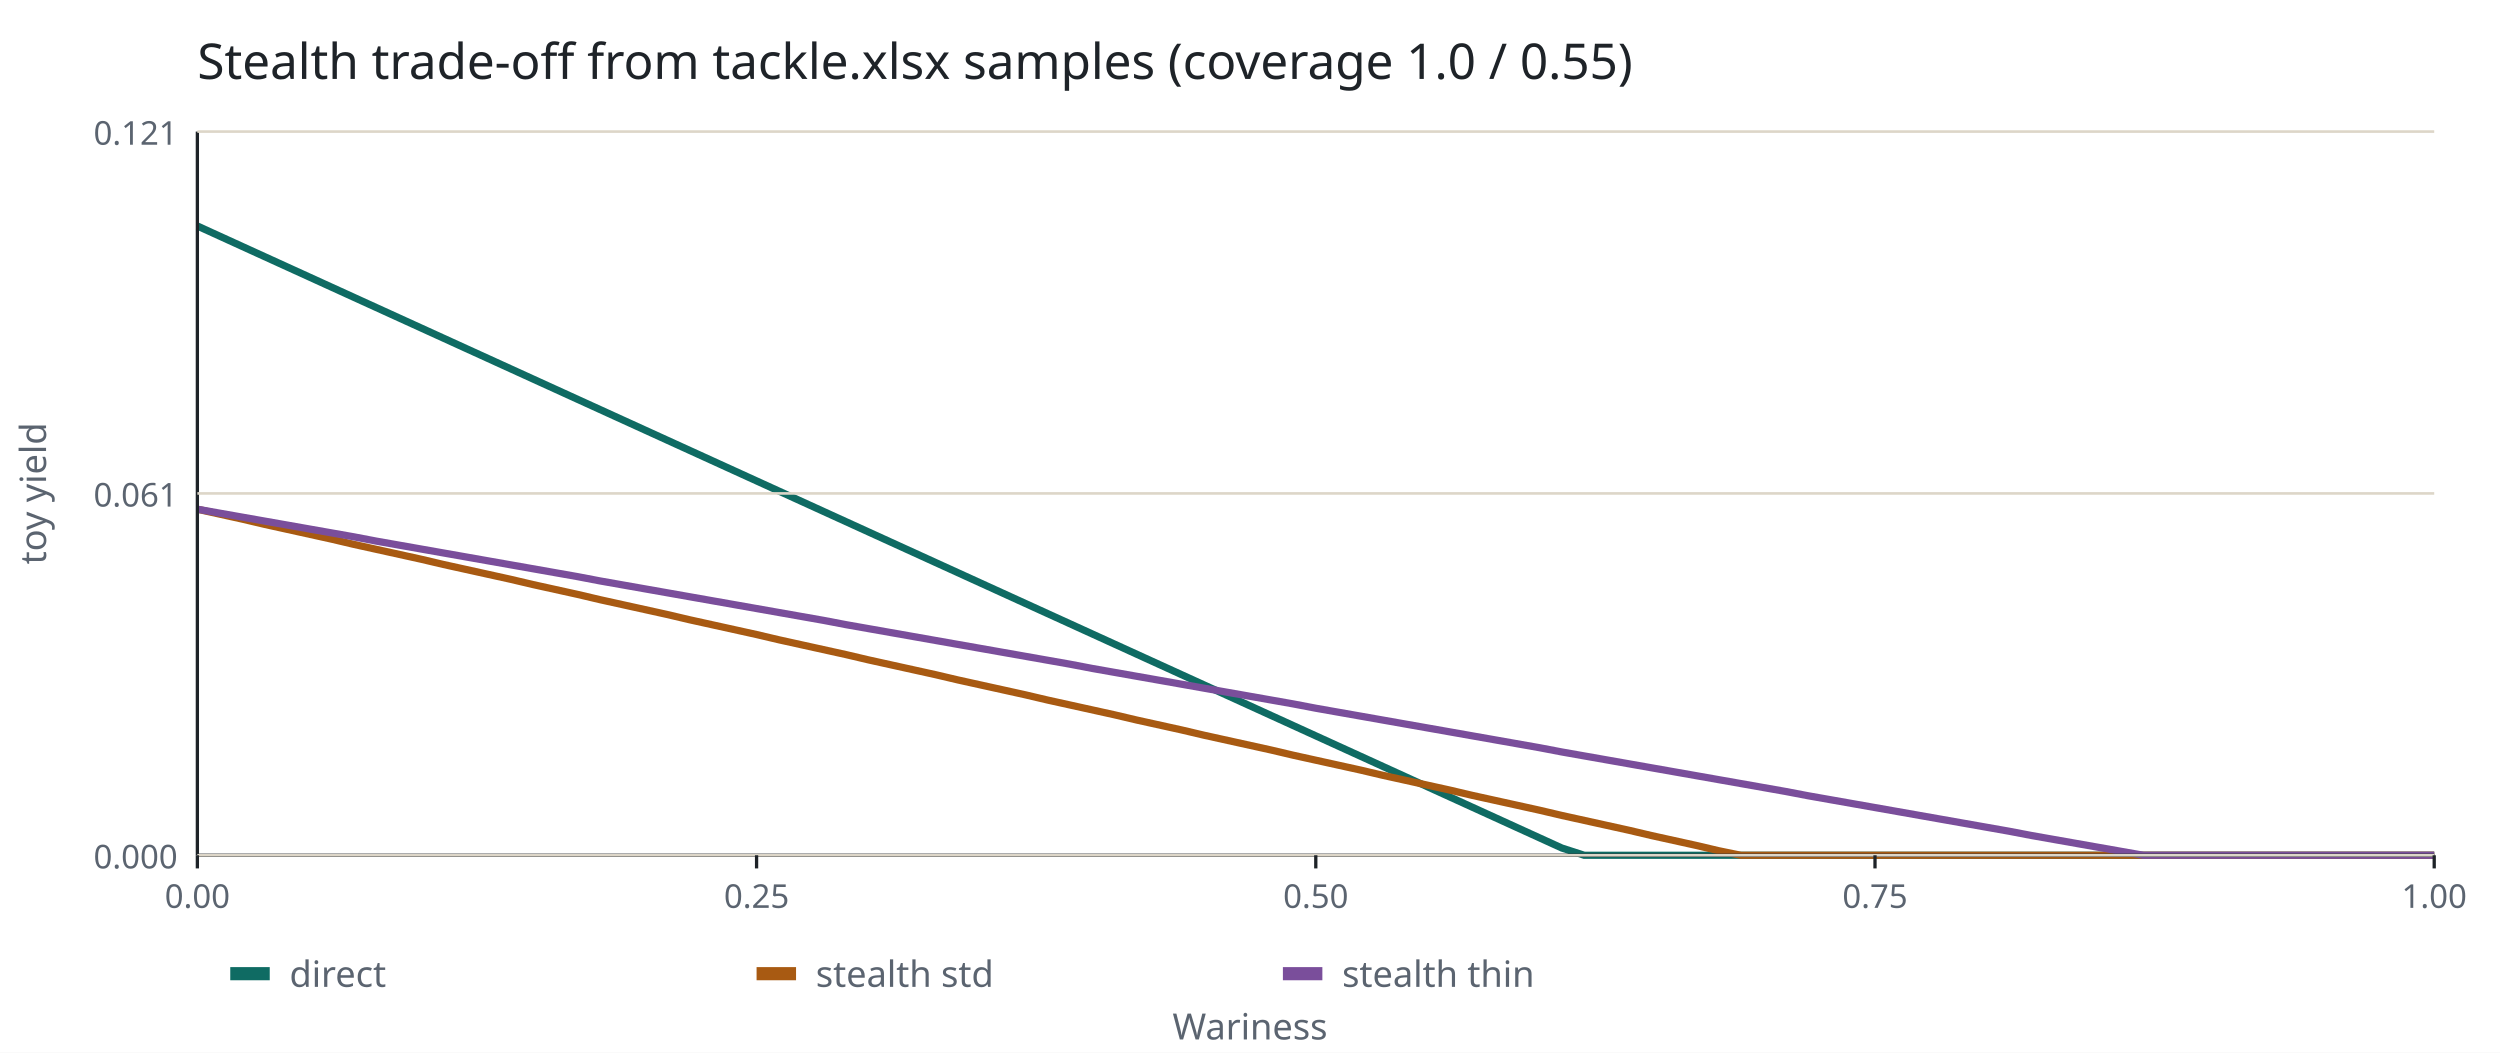
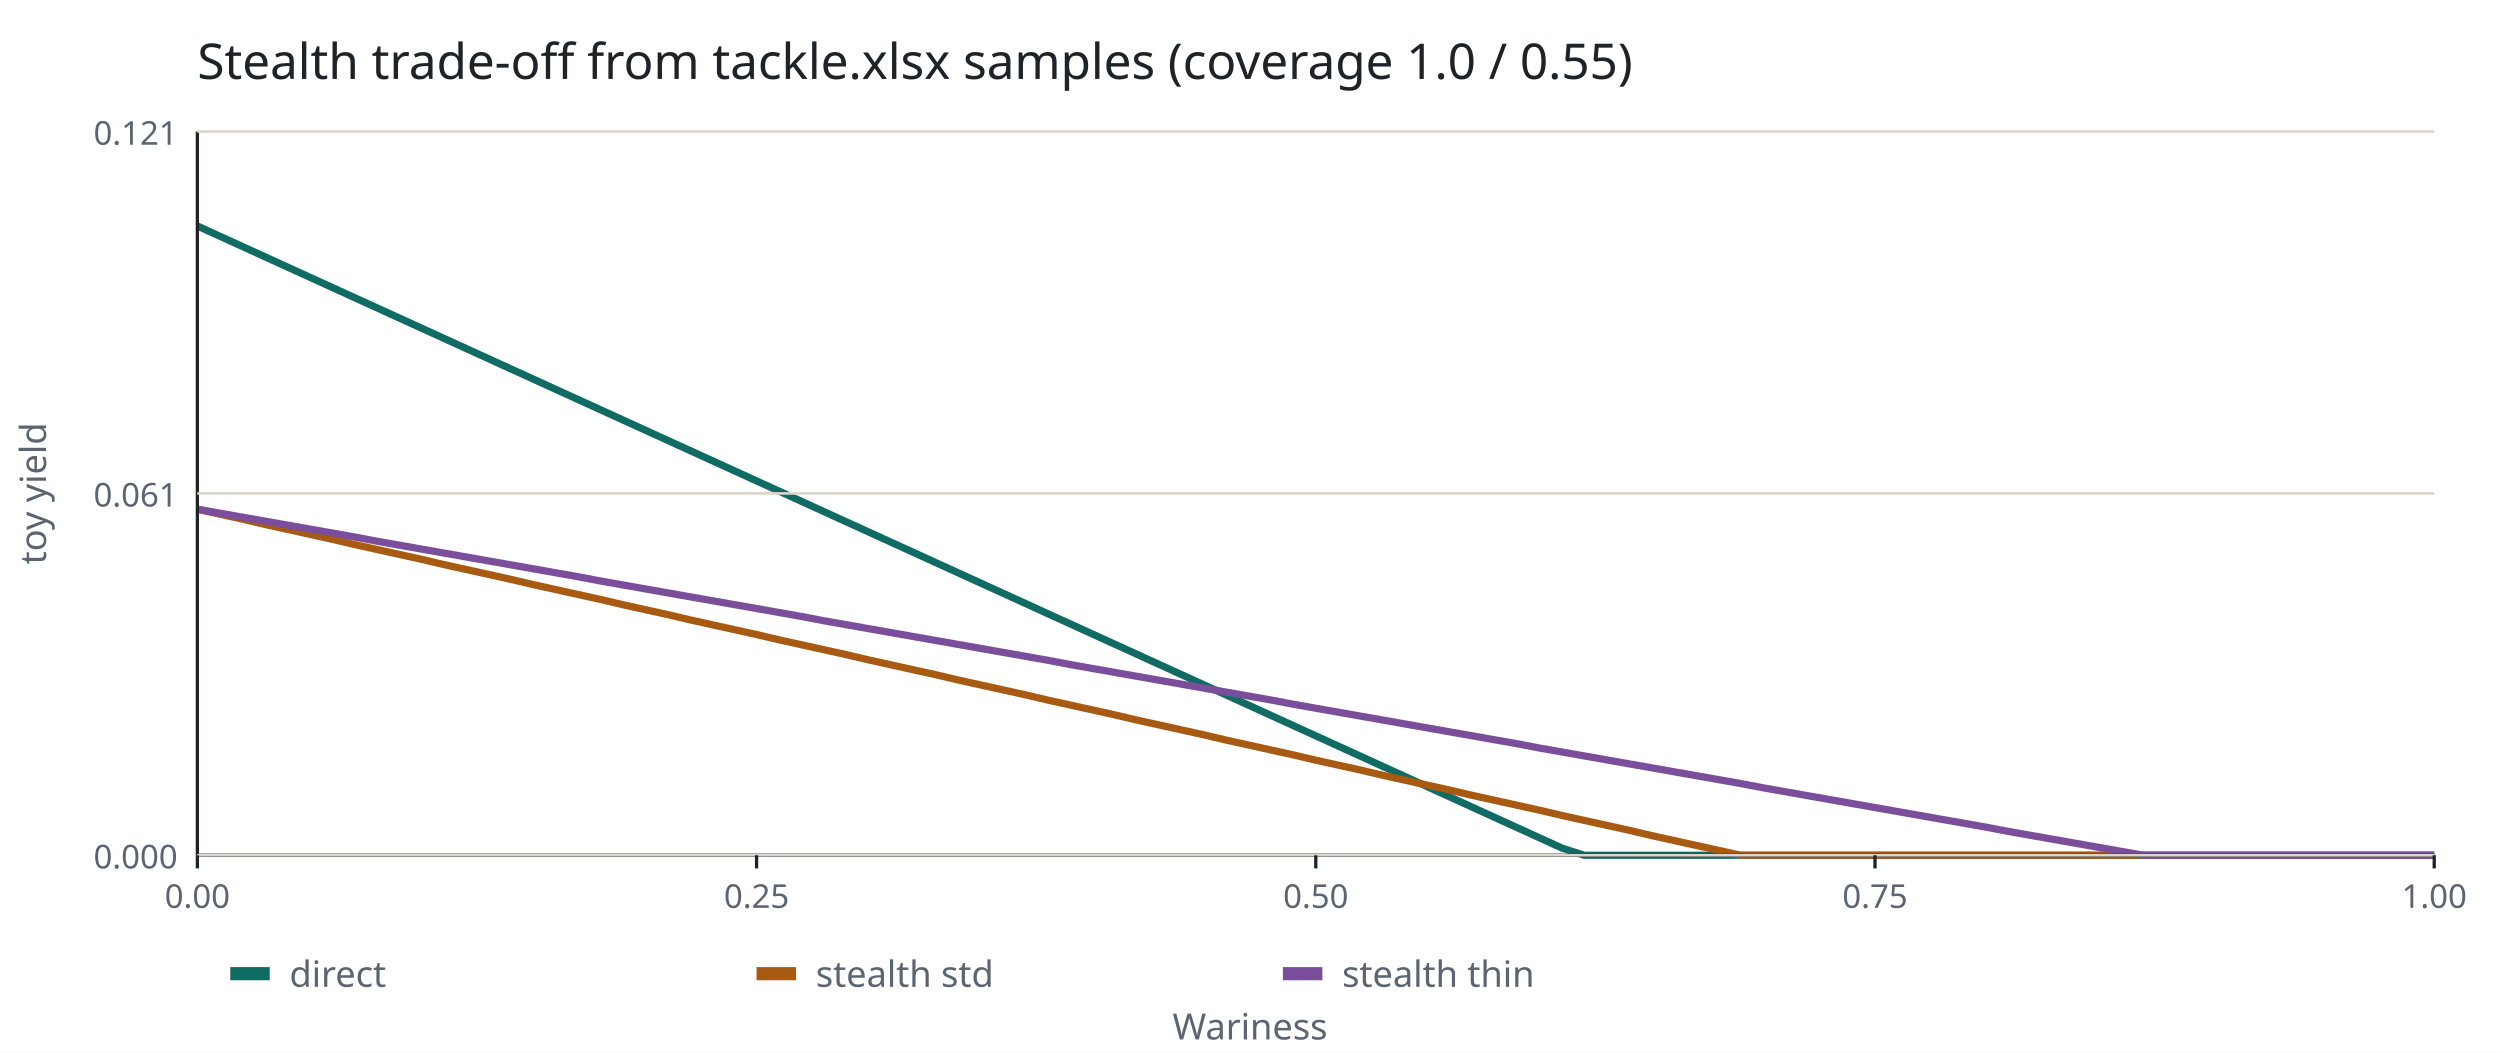
<svg xmlns="http://www.w3.org/2000/svg" width="760" height="320" font-family="PingFang SC, Noto Sans SC, sans-serif">
  <rect width="100%" height="100%" fill="#ffffff" />
  <text x="60" y="24" font-size="15" fill="#1e2328">Stealth trade-off from tackle.xlsx samples (coverage 1.0 / 0.55)</text>
  <path d="M60.0,68.7 L66.8,71.8 L73.6,74.9 L80.4,78.0 L87.2,81.1 L94.0,84.2 L100.8,87.3 L107.6,90.4 L114.4,93.5 L121.2,96.6 L128.0,99.7 L134.8,102.8 L141.6,105.9 L148.4,109.0 L155.2,112.1 L162.0,115.2 L168.8,118.3 L175.6,121.4 L182.4,124.5 L189.2,127.6 L196.0,130.7 L202.8,133.8 L209.6,136.9 L216.4,140.0 L223.2,143.1 L230.0,146.2 L236.8,149.3 L243.6,152.4 L250.4,155.5 L257.2,158.6 L264.0,161.7 L270.8,164.8 L277.6,167.9 L284.4,171.0 L291.2,174.1 L298.0,177.2 L304.8,180.3 L311.6,183.4 L318.4,186.5 L325.2,189.6 L332.0,192.7 L338.8,195.8 L345.6,198.9 L352.4,202.0 L359.2,205.1 L366.0,208.2 L372.8,211.3 L379.6,214.4 L386.4,217.5 L393.2,220.6 L400.0,223.7 L406.8,226.8 L413.6,229.9 L420.4,233.0 L427.2,236.1 L434.0,239.2 L440.8,242.3 L447.6,245.4 L454.4,248.5 L461.2,251.6 L468.0,254.7 L474.8,257.8 L481.6,260.0 L488.4,260.0 L495.2,260.0 L502.0,260.0 L508.8,260.0 L515.6,260.0 L522.4,260.0 L529.2,260.0 L536.0,260.0 L542.8,260.0 L549.6,260.0 L556.4,260.0 L563.2,260.0 L570.0,260.0 L576.8,260.0 L583.6,260.0 L590.4,260.0 L597.2,260.0 L604.0,260.0 L610.8,260.0 L617.6,260.0 L624.4,260.0 L631.2,260.0 L638.0,260.0 L644.8,260.0 L651.6,260.0 L658.4,260.0 L665.2,260.0 L672.0,260.0 L678.8,260.0 L685.6,260.0 L692.4,260.0 L699.2,260.0 L706.0,260.0 L712.8,260.0 L719.6,260.0 L726.4,260.0 L733.2,260.0 L740.0,260.0" fill="none" stroke="#0f6b63" stroke-width="2.2" />
  <rect x="70" y="294" width="12" height="4" fill="#0f6b63" />
  <text x="88" y="300" font-size="11" fill="#5b6470">direct</text>
-   <path d="M60.0,154.8 L66.8,156.3 L73.6,157.8 L80.4,159.4 L87.2,160.9 L94.0,162.4 L100.8,163.9 L107.6,165.5 L114.4,167.0 L121.2,168.5 L128.0,170.0 L134.8,171.6 L141.6,173.1 L148.4,174.6 L155.2,176.1 L162.0,177.7 L168.8,179.2 L175.6,180.7 L182.4,182.3 L189.2,183.8 L196.0,185.3 L202.8,186.8 L209.6,188.4 L216.4,189.9 L223.2,191.4 L230.0,192.9 L236.8,194.5 L243.6,196.0 L250.4,197.5 L257.2,199.0 L264.0,200.6 L270.8,202.1 L277.6,203.6 L284.4,205.1 L291.2,206.7 L298.0,208.2 L304.8,209.7 L311.6,211.2 L318.4,212.8 L325.2,214.3 L332.0,215.8 L338.8,217.3 L345.6,218.9 L352.4,220.4 L359.2,221.9 L366.0,223.5 L372.8,225.0 L379.6,226.5 L386.4,228.0 L393.2,229.6 L400.0,231.1 L406.8,232.6 L413.6,234.1 L420.4,235.7 L427.2,237.2 L434.0,238.7 L440.8,240.2 L447.6,241.8 L454.4,243.3 L461.2,244.8 L468.0,246.3 L474.8,247.9 L481.6,249.4 L488.4,250.9 L495.2,252.4 L502.0,254.0 L508.8,255.5 L515.6,257.0 L522.4,258.6 L529.2,260.0 L536.0,260.0 L542.8,260.0 L549.6,260.0 L556.4,260.0 L563.2,260.0 L570.0,260.0 L576.8,260.0 L583.6,260.0 L590.4,260.0 L597.2,260.0 L604.0,260.0 L610.8,260.0 L617.6,260.0 L624.4,260.0 L631.2,260.0 L638.0,260.0 L644.8,260.0 L651.6,260.0 L658.4,260.0 L665.2,260.0 L672.0,260.0 L678.8,260.0 L685.6,260.0 L692.4,260.0 L699.2,260.0 L706.0,260.0 L712.8,260.0 L719.6,260.0 L726.4,260.0 L733.2,260.0 L740.0,260.0" fill="none" stroke="#a85a12" stroke-width="2.2" />
+   <path d="M60.0,154.8 L66.8,156.3 L73.6,157.8 L80.4,159.4 L87.2,160.9 L94.0,162.4 L100.8,163.9 L107.6,165.5 L114.4,167.0 L121.2,168.5 L128.0,170.0 L134.8,171.6 L141.6,173.1 L148.4,174.6 L155.2,176.1 L162.0,177.7 L168.8,179.2 L175.6,180.7 L182.4,182.2 L189.2,183.8 L196.0,185.3 L202.8,186.8 L209.6,188.4 L216.4,189.9 L223.2,191.4 L230.0,192.9 L236.8,194.5 L243.6,196.0 L250.4,197.5 L257.2,199.0 L264.0,200.6 L270.8,202.1 L277.6,203.6 L284.4,205.1 L291.2,206.7 L298.0,208.2 L304.8,209.7 L311.6,211.2 L318.4,212.8 L325.2,214.3 L332.0,215.8 L338.8,217.3 L345.6,218.9 L352.4,220.4 L359.2,221.9 L366.0,223.4 L372.8,225.0 L379.6,226.5 L386.4,228.0 L393.2,229.5 L400.0,231.1 L406.8,232.6 L413.6,234.1 L420.4,235.7 L427.2,237.2 L434.0,238.7 L440.8,240.2 L447.6,241.8 L454.4,243.3 L461.2,244.8 L468.0,246.3 L474.8,247.9 L481.6,249.4 L488.4,250.9 L495.2,252.4 L502.0,254.0 L508.8,255.5 L515.6,257.0 L522.4,258.5 L529.2,260.0 L536.0,260.0 L542.8,260.0 L549.6,260.0 L556.4,260.0 L563.2,260.0 L570.0,260.0 L576.8,260.0 L583.6,260.0 L590.4,260.0 L597.2,260.0 L604.0,260.0 L610.8,260.0 L617.6,260.0 L624.4,260.0 L631.2,260.0 L638.0,260.0 L644.8,260.0 L651.6,260.0 L658.4,260.0 L665.2,260.0 L672.0,260.0 L678.8,260.0 L685.6,260.0 L692.4,260.0 L699.2,260.0 L706.0,260.0 L712.8,260.0 L719.6,260.0 L726.4,260.0 L733.2,260.0 L740.0,260.0" fill="none" stroke="#a85a12" stroke-width="2.2" />
  <rect x="230" y="294" width="12" height="4" fill="#a85a12" />
  <text x="248" y="300" font-size="11" fill="#5b6470">stealth std</text>
-   <path d="M60.0,154.8 L66.8,156.0 L73.6,157.2 L80.4,158.4 L87.2,159.6 L94.0,160.8 L100.8,162.0 L107.6,163.2 L114.4,164.5 L121.2,165.7 L128.0,166.9 L134.8,168.1 L141.6,169.3 L148.4,170.5 L155.2,171.7 L162.0,172.9 L168.8,174.1 L175.6,175.3 L182.4,176.6 L189.2,177.8 L196.0,179.0 L202.8,180.2 L209.6,181.4 L216.4,182.6 L223.2,183.8 L230.0,185.0 L236.8,186.2 L243.6,187.4 L250.4,188.6 L257.2,189.9 L264.0,191.1 L270.8,192.3 L277.6,193.5 L284.4,194.7 L291.2,195.9 L298.0,197.1 L304.8,198.3 L311.6,199.5 L318.4,200.7 L325.2,201.9 L332.0,203.2 L338.8,204.4 L345.6,205.6 L352.4,206.8 L359.2,208.0 L366.0,209.2 L372.8,210.4 L379.6,211.6 L386.4,212.8 L393.2,214.0 L400.0,215.3 L406.8,216.5 L413.6,217.7 L420.4,218.9 L427.2,220.1 L434.0,221.3 L440.8,222.5 L447.6,223.7 L454.4,224.9 L461.2,226.1 L468.0,227.3 L474.8,228.6 L481.6,229.8 L488.4,231.0 L495.2,232.2 L502.0,233.4 L508.8,234.6 L515.6,235.8 L522.4,237.0 L529.2,238.2 L536.0,239.4 L542.8,240.6 L549.6,241.9 L556.4,243.1 L563.2,244.3 L570.0,245.5 L576.8,246.7 L583.6,247.9 L590.4,249.1 L597.2,250.3 L604.0,251.5 L610.8,252.7 L617.6,254.0 L624.4,255.2 L631.2,256.4 L638.0,257.6 L644.8,258.8 L651.6,260.0 L658.4,260.0 L665.2,260.0 L672.0,260.0 L678.8,260.0 L685.6,260.0 L692.4,260.0 L699.2,260.0 L706.0,260.0 L712.8,260.0 L719.6,260.0 L726.4,260.0 L733.2,260.0 L740.0,260.0" fill="none" stroke="#7a4e9b" stroke-width="2.2" />
+   <path d="M60.0,154.8 L66.8,156.0 L73.6,157.2 L80.4,158.4 L87.2,159.6 L94.0,160.8 L100.8,162.0 L107.6,163.2 L114.4,164.5 L121.2,165.7 L128.0,166.9 L134.8,168.1 L141.6,169.3 L148.4,170.5 L155.2,171.7 L162.0,172.9 L168.8,174.1 L175.6,175.3 L182.4,176.6 L189.2,177.8 L196.0,179.0 L202.8,180.2 L209.6,181.4 L216.4,182.6 L223.2,183.8 L230.0,185.0 L236.8,186.2 L243.6,187.4 L250.4,188.7 L257.2,189.9 L264.0,191.1 L270.8,192.3 L277.6,193.5 L284.4,194.7 L291.2,195.9 L298.0,197.1 L304.8,198.3 L311.6,199.5 L318.4,200.7 L325.2,202.0 L332.0,203.2 L338.8,204.4 L345.6,205.6 L352.4,206.8 L359.2,208.0 L366.0,209.2 L372.8,210.4 L379.6,211.6 L386.4,212.8 L393.2,214.1 L400.0,215.3 L406.8,216.5 L413.6,217.7 L420.4,218.9 L427.2,220.1 L434.0,221.3 L440.8,222.5 L447.6,223.7 L454.4,224.9 L461.2,226.1 L468.0,227.4 L474.8,228.6 L481.6,229.8 L488.4,231.0 L495.2,232.2 L502.0,233.4 L508.8,234.6 L515.6,235.8 L522.4,237.0 L529.2,238.2 L536.0,239.5 L542.8,240.7 L549.6,241.9 L556.4,243.1 L563.2,244.3 L570.0,245.5 L576.8,246.7 L583.6,247.9 L590.4,249.1 L597.2,250.3 L604.0,251.5 L610.8,252.8 L617.6,254.0 L624.4,255.2 L631.2,256.4 L638.0,257.6 L644.8,258.8 L651.6,260.0 L658.4,260.0 L665.2,260.0 L672.0,260.0 L678.8,260.0 L685.6,260.0 L692.4,260.0 L699.2,260.0 L706.0,260.0 L712.8,260.0 L719.6,260.0 L726.4,260.0 L733.2,260.0 L740.0,260.0" fill="none" stroke="#7a4e9b" stroke-width="2.2" />
  <rect x="390" y="294" width="12" height="4" fill="#7a4e9b" />
  <text x="408" y="300" font-size="11" fill="#5b6470">stealth thin</text>
  <line x1="60" y1="260" x2="740" y2="260" stroke="#1e2328" />
  <line x1="60" y1="40" x2="60" y2="260" stroke="#1e2328" />
  <line x1="60" y1="260.0" x2="740" y2="260.0" stroke="#ddd6c8" stroke-width="0.8" />
  <text x="54" y="264.0" font-size="10" text-anchor="end" fill="#5b6470">0.000</text>
  <line x1="60" y1="150.0" x2="740" y2="150.0" stroke="#ddd6c8" stroke-width="0.8" />
  <text x="54" y="154.0" font-size="10" text-anchor="end" fill="#5b6470">0.061</text>
  <line x1="60" y1="40.0" x2="740" y2="40.0" stroke="#ddd6c8" stroke-width="0.8" />
  <text x="54" y="44.0" font-size="10" text-anchor="end" fill="#5b6470">0.121</text>
  <line x1="60.0" y1="260" x2="60.0" y2="264" stroke="#1e2328" />
  <text x="60.0" y="276" font-size="10" text-anchor="middle" fill="#5b6470">0.00</text>
  <line x1="230.0" y1="260" x2="230.0" y2="264" stroke="#1e2328" />
  <text x="230.0" y="276" font-size="10" text-anchor="middle" fill="#5b6470">0.25</text>
  <line x1="400.0" y1="260" x2="400.0" y2="264" stroke="#1e2328" />
  <text x="400.0" y="276" font-size="10" text-anchor="middle" fill="#5b6470">0.50</text>
  <line x1="570.0" y1="260" x2="570.0" y2="264" stroke="#1e2328" />
  <text x="570.0" y="276" font-size="10" text-anchor="middle" fill="#5b6470">0.75</text>
  <line x1="740.0" y1="260" x2="740.0" y2="264" stroke="#1e2328" />
  <text x="740.0" y="276" font-size="10" text-anchor="middle" fill="#5b6470">1.00</text>
  <text x="380" y="316" font-size="11" text-anchor="middle" fill="#5b6470">Wariness</text>
  <text x="14" y="150.0" font-size="11" text-anchor="middle" transform="rotate(-90 14 150.0)" fill="#5b6470">toy yield</text>
</svg>
